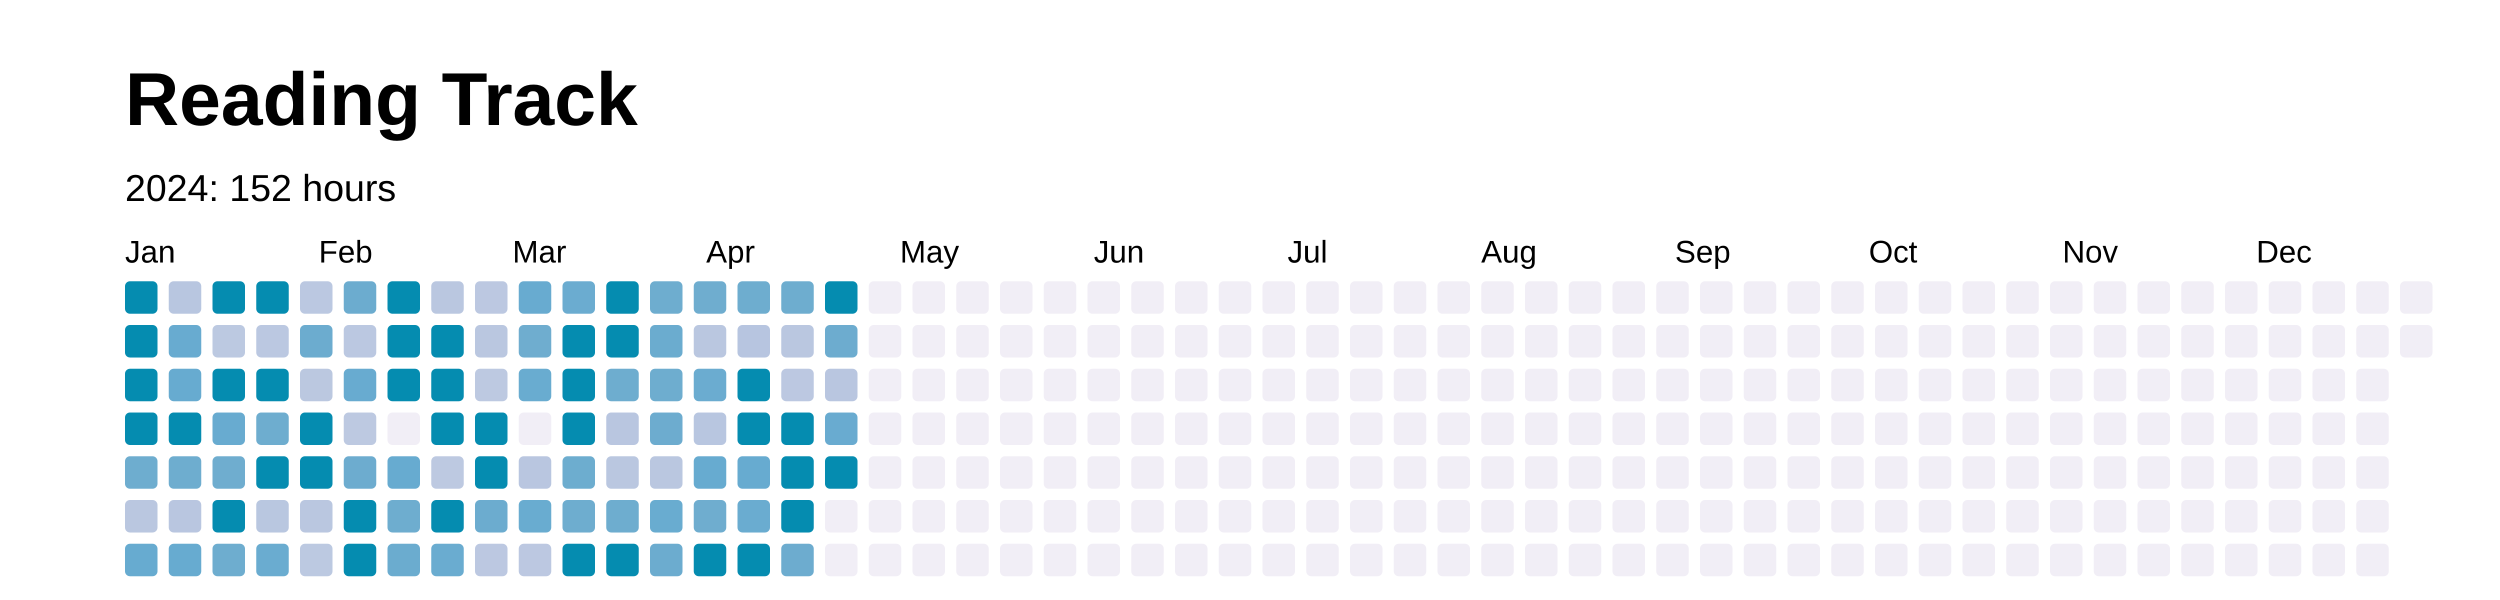
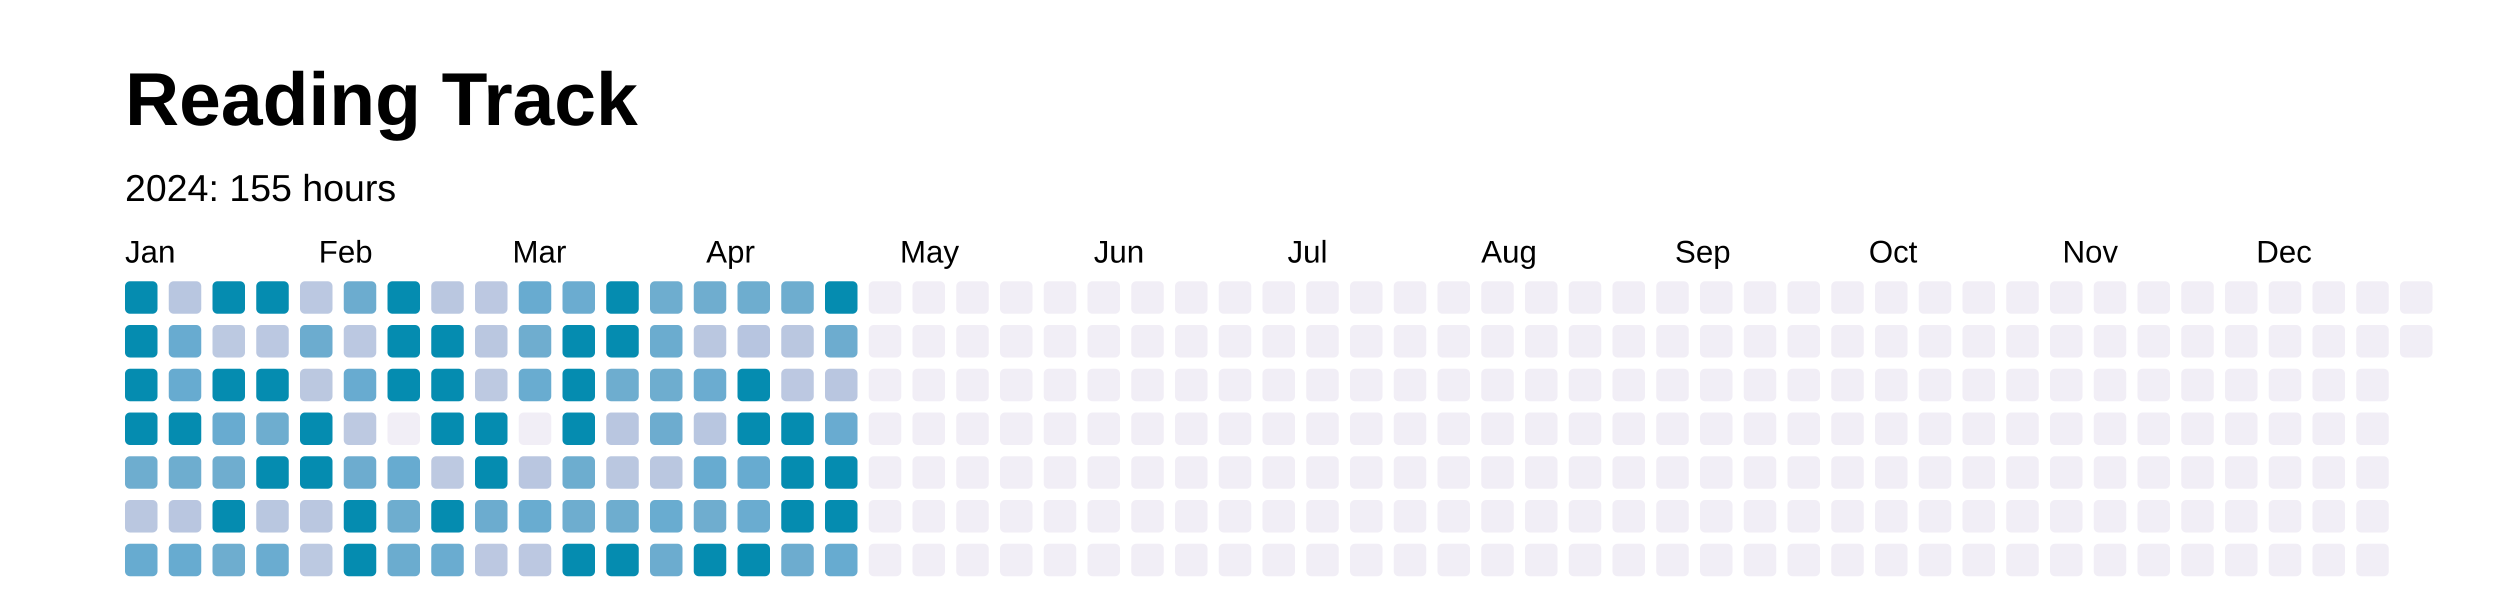
<svg xmlns="http://www.w3.org/2000/svg" baseProfile="full" height="48mm" version="1.1" viewBox="0,0,200,48" width="200mm">
  <defs />
  <rect fill="#FFFFFF" height="48" width="200" x="0" y="0" />
  <text fill="#000000" style="font-size:6px; font-family:Arial; font-weight:bold;" x="10" y="10">Reading Track</text>
-   <text dominant-baseline="hanging" fill="#000000" style="font-size:3.0px; font-family:Arial;" x="10" y="14">2024: 152 hours</text>
+   <text dominant-baseline="hanging" fill="#000000" style="font-size:3.0px; font-family:Arial;" x="10" y="14">2024: 155 hours</text>
  <text fill="#000000" style="font-size:2.5px; font-family:Arial" x="10.0" y="21.0">Jan</text>
  <text fill="#000000" style="font-size:2.5px; font-family:Arial" x="25.5" y="21.0">Feb</text>
  <text fill="#000000" style="font-size:2.5px; font-family:Arial" x="41.0" y="21.0">Mar</text>
  <text fill="#000000" style="font-size:2.5px; font-family:Arial" x="56.5" y="21.0">Apr</text>
  <text fill="#000000" style="font-size:2.5px; font-family:Arial" x="72.0" y="21.0">May</text>
  <text fill="#000000" style="font-size:2.5px; font-family:Arial" x="87.5" y="21.0">Jun</text>
  <text fill="#000000" style="font-size:2.5px; font-family:Arial" x="103.0" y="21.0">Jul</text>
  <text fill="#000000" style="font-size:2.5px; font-family:Arial" x="118.5" y="21.0">Aug</text>
  <text fill="#000000" style="font-size:2.5px; font-family:Arial" x="134.0" y="21.0">Sep</text>
  <text fill="#000000" style="font-size:2.5px; font-family:Arial" x="149.5" y="21.0">Oct</text>
  <text fill="#000000" style="font-size:2.5px; font-family:Arial" x="165.0" y="21.0">Nov</text>
  <text fill="#000000" style="font-size:2.5px; font-family:Arial" x="180.5" y="21.0">Dec</text>
  <rect fill="#058cb0" height="2.6" rx="0.4" ry="0.4" width="2.6" x="10.0" y="22.5" />
  <rect fill="#058cb0" height="2.6" rx="0.4" ry="0.4" width="2.6" x="10.0" y="26.0" />
  <rect fill="#058cb0" height="2.6" rx="0.4" ry="0.4" width="2.6" x="10.0" y="29.5" />
  <rect fill="#058cb0" height="2.6" rx="0.4" ry="0.4" width="2.6" x="10.0" y="33.0" />
  <rect fill="#6eadcf" height="2.6" rx="0.4" ry="0.4" width="2.6" x="10.0" y="36.5" />
  <rect fill="#bac7e0" height="2.6" rx="0.4" ry="0.4" width="2.6" x="10.0" y="40.0" />
  <rect fill="#67abd0" height="2.6" rx="0.4" ry="0.4" width="2.6" x="10.0" y="43.5" />
  <rect fill="#b8c6e0" height="2.6" rx="0.4" ry="0.4" width="2.6" x="13.5" y="22.5" />
  <rect fill="#68abd0" height="2.6" rx="0.4" ry="0.4" width="2.6" x="13.5" y="26.0" />
  <rect fill="#67abd0" height="2.6" rx="0.4" ry="0.4" width="2.6" x="13.5" y="29.5" />
  <rect fill="#058cb0" height="2.6" rx="0.4" ry="0.4" width="2.6" x="13.5" y="33.0" />
  <rect fill="#6eadcf" height="2.6" rx="0.4" ry="0.4" width="2.6" x="13.5" y="36.5" />
  <rect fill="#b9c6e0" height="2.6" rx="0.4" ry="0.4" width="2.6" x="13.5" y="40.0" />
  <rect fill="#67abd0" height="2.6" rx="0.4" ry="0.4" width="2.6" x="13.5" y="43.5" />
  <rect fill="#058cb0" height="2.6" rx="0.4" ry="0.4" width="2.6" x="17.0" y="22.5" />
  <rect fill="#bcc9e1" height="2.6" rx="0.4" ry="0.4" width="2.6" x="17.0" y="26.0" />
  <rect fill="#058cb0" height="2.6" rx="0.4" ry="0.4" width="2.6" x="17.0" y="29.5" />
  <rect fill="#68abd0" height="2.6" rx="0.4" ry="0.4" width="2.6" x="17.0" y="33.0" />
  <rect fill="#6fadcf" height="2.6" rx="0.4" ry="0.4" width="2.6" x="17.0" y="36.5" />
  <rect fill="#058cb0" height="2.6" rx="0.4" ry="0.4" width="2.6" x="17.0" y="40.0" />
  <rect fill="#6eadcf" height="2.6" rx="0.4" ry="0.4" width="2.6" x="17.0" y="43.5" />
  <rect fill="#058cb0" height="2.6" rx="0.4" ry="0.4" width="2.6" x="20.5" y="22.5" />
  <rect fill="#bbc8e1" height="2.6" rx="0.4" ry="0.4" width="2.6" x="20.5" y="26.0" />
  <rect fill="#058cb0" height="2.6" rx="0.4" ry="0.4" width="2.6" x="20.5" y="29.5" />
  <rect fill="#6eadcf" height="2.6" rx="0.4" ry="0.4" width="2.6" x="20.5" y="33.0" />
  <rect fill="#058cb0" height="2.6" rx="0.4" ry="0.4" width="2.6" x="20.5" y="36.5" />
  <rect fill="#b9c7e0" height="2.6" rx="0.4" ry="0.4" width="2.6" x="20.5" y="40.0" />
  <rect fill="#6aacd0" height="2.6" rx="0.4" ry="0.4" width="2.6" x="20.5" y="43.5" />
  <rect fill="#bbc8e1" height="2.6" rx="0.4" ry="0.4" width="2.6" x="24.0" y="22.5" />
  <rect fill="#6caccf" height="2.6" rx="0.4" ry="0.4" width="2.6" x="24.0" y="26.0" />
  <rect fill="#bbc8e0" height="2.6" rx="0.4" ry="0.4" width="2.6" x="24.0" y="29.5" />
  <rect fill="#058cb0" height="2.6" rx="0.4" ry="0.4" width="2.6" x="24.0" y="33.0" />
  <rect fill="#058cb0" height="2.6" rx="0.4" ry="0.4" width="2.6" x="24.0" y="36.5" />
  <rect fill="#bac7e0" height="2.6" rx="0.4" ry="0.4" width="2.6" x="24.0" y="40.0" />
  <rect fill="#bcc9e1" height="2.6" rx="0.4" ry="0.4" width="2.6" x="24.0" y="43.5" />
  <rect fill="#6caccf" height="2.6" rx="0.4" ry="0.4" width="2.6" x="27.5" y="22.5" />
  <rect fill="#bbc8e1" height="2.6" rx="0.4" ry="0.4" width="2.6" x="27.5" y="26.0" />
  <rect fill="#68abd0" height="2.6" rx="0.4" ry="0.4" width="2.6" x="27.5" y="29.5" />
  <rect fill="#bdc9e1" height="2.6" rx="0.4" ry="0.4" width="2.6" x="27.5" y="33.0" />
  <rect fill="#6daccf" height="2.6" rx="0.4" ry="0.4" width="2.6" x="27.5" y="36.5" />
  <rect fill="#058cb0" height="2.6" rx="0.4" ry="0.4" width="2.6" x="27.5" y="40.0" />
  <rect fill="#058cb0" height="2.6" rx="0.4" ry="0.4" width="2.6" x="27.5" y="43.5" />
  <rect fill="#058cb0" height="2.6" rx="0.4" ry="0.4" width="2.6" x="31.0" y="22.5" />
  <rect fill="#058cb0" height="2.6" rx="0.4" ry="0.4" width="2.6" x="31.0" y="26.0" />
  <rect fill="#058cb0" height="2.6" rx="0.4" ry="0.4" width="2.6" x="31.0" y="29.5" />
  <rect fill="#f1eef6" height="2.6" rx="0.4" ry="0.4" width="2.6" x="31.0" y="33.0" />
  <rect fill="#67abd0" height="2.6" rx="0.4" ry="0.4" width="2.6" x="31.0" y="36.5" />
  <rect fill="#6eadcf" height="2.6" rx="0.4" ry="0.4" width="2.6" x="31.0" y="40.0" />
  <rect fill="#6baccf" height="2.6" rx="0.4" ry="0.4" width="2.6" x="31.0" y="43.5" />
  <rect fill="#bac7e0" height="2.6" rx="0.4" ry="0.4" width="2.6" x="34.5" y="22.5" />
  <rect fill="#058cb0" height="2.6" rx="0.4" ry="0.4" width="2.6" x="34.5" y="26.0" />
  <rect fill="#058cb0" height="2.6" rx="0.4" ry="0.4" width="2.6" x="34.5" y="29.5" />
  <rect fill="#058cb0" height="2.6" rx="0.4" ry="0.4" width="2.6" x="34.5" y="33.0" />
  <rect fill="#bdc9e1" height="2.6" rx="0.4" ry="0.4" width="2.6" x="34.5" y="36.5" />
  <rect fill="#058cb0" height="2.6" rx="0.4" ry="0.4" width="2.6" x="34.5" y="40.0" />
  <rect fill="#6aacd0" height="2.6" rx="0.4" ry="0.4" width="2.6" x="34.5" y="43.5" />
  <rect fill="#bcc8e1" height="2.6" rx="0.4" ry="0.4" width="2.6" x="38.0" y="22.5" />
  <rect fill="#bac7e0" height="2.6" rx="0.4" ry="0.4" width="2.6" x="38.0" y="26.0" />
  <rect fill="#bdc9e1" height="2.6" rx="0.4" ry="0.4" width="2.6" x="38.0" y="29.5" />
  <rect fill="#058cb0" height="2.6" rx="0.4" ry="0.4" width="2.6" x="38.0" y="33.0" />
  <rect fill="#058cb0" height="2.6" rx="0.4" ry="0.4" width="2.6" x="38.0" y="36.5" />
  <rect fill="#6caccf" height="2.6" rx="0.4" ry="0.4" width="2.6" x="38.0" y="40.0" />
  <rect fill="#bcc8e1" height="2.6" rx="0.4" ry="0.4" width="2.6" x="38.0" y="43.5" />
  <rect fill="#68abd0" height="2.6" rx="0.4" ry="0.4" width="2.6" x="41.5" y="22.5" />
  <rect fill="#6fadcf" height="2.6" rx="0.4" ry="0.4" width="2.6" x="41.5" y="26.0" />
  <rect fill="#69acd0" height="2.6" rx="0.4" ry="0.4" width="2.6" x="41.5" y="29.5" />
  <rect fill="#f1eef6" height="2.6" rx="0.4" ry="0.4" width="2.6" x="41.5" y="33.0" />
  <rect fill="#b9c6e0" height="2.6" rx="0.4" ry="0.4" width="2.6" x="41.5" y="36.5" />
  <rect fill="#69acd0" height="2.6" rx="0.4" ry="0.4" width="2.6" x="41.5" y="40.0" />
  <rect fill="#bcc8e1" height="2.6" rx="0.4" ry="0.4" width="2.6" x="41.5" y="43.5" />
  <rect fill="#6bacd0" height="2.6" rx="0.4" ry="0.4" width="2.6" x="45.0" y="22.5" />
  <rect fill="#058cb0" height="2.6" rx="0.4" ry="0.4" width="2.6" x="45.0" y="26.0" />
  <rect fill="#058cb0" height="2.6" rx="0.4" ry="0.4" width="2.6" x="45.0" y="29.5" />
  <rect fill="#058cb0" height="2.6" rx="0.4" ry="0.4" width="2.6" x="45.0" y="33.0" />
  <rect fill="#6dadcf" height="2.6" rx="0.4" ry="0.4" width="2.6" x="45.0" y="36.5" />
  <rect fill="#6eadcf" height="2.6" rx="0.4" ry="0.4" width="2.6" x="45.0" y="40.0" />
  <rect fill="#058cb0" height="2.6" rx="0.4" ry="0.4" width="2.6" x="45.0" y="43.5" />
  <rect fill="#058cb0" height="2.6" rx="0.4" ry="0.4" width="2.6" x="48.5" y="22.5" />
  <rect fill="#058cb0" height="2.6" rx="0.4" ry="0.4" width="2.6" x="48.5" y="26.0" />
  <rect fill="#6eadcf" height="2.6" rx="0.4" ry="0.4" width="2.6" x="48.5" y="29.5" />
  <rect fill="#b9c6e0" height="2.6" rx="0.4" ry="0.4" width="2.6" x="48.5" y="33.0" />
  <rect fill="#bac7e0" height="2.6" rx="0.4" ry="0.4" width="2.6" x="48.5" y="36.5" />
  <rect fill="#6eadcf" height="2.6" rx="0.4" ry="0.4" width="2.6" x="48.5" y="40.0" />
  <rect fill="#058cb0" height="2.6" rx="0.4" ry="0.4" width="2.6" x="48.5" y="43.5" />
  <rect fill="#6eadcf" height="2.6" rx="0.4" ry="0.4" width="2.6" x="52.0" y="22.5" />
  <rect fill="#6baccf" height="2.6" rx="0.4" ry="0.4" width="2.6" x="52.0" y="26.0" />
  <rect fill="#6eadcf" height="2.6" rx="0.4" ry="0.4" width="2.6" x="52.0" y="29.5" />
  <rect fill="#6daccf" height="2.6" rx="0.4" ry="0.4" width="2.6" x="52.0" y="33.0" />
  <rect fill="#bac7e0" height="2.6" rx="0.4" ry="0.4" width="2.6" x="52.0" y="36.5" />
  <rect fill="#69acd0" height="2.6" rx="0.4" ry="0.4" width="2.6" x="52.0" y="40.0" />
  <rect fill="#6caccf" height="2.6" rx="0.4" ry="0.4" width="2.6" x="52.0" y="43.5" />
  <rect fill="#6fadcf" height="2.6" rx="0.4" ry="0.4" width="2.6" x="55.5" y="22.5" />
  <rect fill="#bac7e0" height="2.6" rx="0.4" ry="0.4" width="2.6" x="55.5" y="26.0" />
  <rect fill="#6bacd0" height="2.6" rx="0.4" ry="0.4" width="2.6" x="55.5" y="29.5" />
  <rect fill="#b8c6e0" height="2.6" rx="0.4" ry="0.4" width="2.6" x="55.5" y="33.0" />
  <rect fill="#67abd0" height="2.6" rx="0.4" ry="0.4" width="2.6" x="55.5" y="36.5" />
  <rect fill="#6fadcf" height="2.6" rx="0.4" ry="0.4" width="2.6" x="55.5" y="40.0" />
  <rect fill="#058cb0" height="2.6" rx="0.4" ry="0.4" width="2.6" x="55.5" y="43.5" />
  <rect fill="#6eadcf" height="2.6" rx="0.4" ry="0.4" width="2.6" x="59.0" y="22.5" />
  <rect fill="#b7c5e0" height="2.6" rx="0.4" ry="0.4" width="2.6" x="59.0" y="26.0" />
  <rect fill="#058cb0" height="2.6" rx="0.4" ry="0.4" width="2.6" x="59.0" y="29.5" />
  <rect fill="#058cb0" height="2.6" rx="0.4" ry="0.4" width="2.6" x="59.0" y="33.0" />
  <rect fill="#67abd0" height="2.6" rx="0.4" ry="0.4" width="2.6" x="59.0" y="36.5" />
  <rect fill="#6aacd0" height="2.6" rx="0.4" ry="0.4" width="2.6" x="59.0" y="40.0" />
  <rect fill="#058cb0" height="2.6" rx="0.4" ry="0.4" width="2.6" x="59.0" y="43.5" />
  <rect fill="#6eadcf" height="2.6" rx="0.4" ry="0.4" width="2.6" x="62.5" y="22.5" />
  <rect fill="#bac7e0" height="2.6" rx="0.4" ry="0.4" width="2.6" x="62.5" y="26.0" />
  <rect fill="#bcc8e1" height="2.6" rx="0.4" ry="0.4" width="2.6" x="62.5" y="29.5" />
  <rect fill="#058cb0" height="2.6" rx="0.4" ry="0.4" width="2.6" x="62.5" y="33.0" />
  <rect fill="#058cb0" height="2.6" rx="0.4" ry="0.4" width="2.6" x="62.5" y="36.5" />
  <rect fill="#058cb0" height="2.6" rx="0.4" ry="0.4" width="2.6" x="62.5" y="40.0" />
  <rect fill="#6daccf" height="2.6" rx="0.4" ry="0.4" width="2.6" x="62.5" y="43.5" />
  <rect fill="#058cb0" height="2.6" rx="0.4" ry="0.4" width="2.6" x="66.0" y="22.5" />
  <rect fill="#6daccf" height="2.6" rx="0.4" ry="0.4" width="2.6" x="66.0" y="26.0" />
  <rect fill="#b9c6e0" height="2.6" rx="0.4" ry="0.4" width="2.6" x="66.0" y="29.5" />
  <rect fill="#69abd0" height="2.6" rx="0.4" ry="0.4" width="2.6" x="66.0" y="33.0" />
  <rect fill="#058cb0" height="2.6" rx="0.4" ry="0.4" width="2.6" x="66.0" y="36.5" />
-   <rect fill="#f1eef6" height="2.6" rx="0.4" ry="0.4" width="2.6" x="66.0" y="40.0" />
-   <rect fill="#f1eef6" height="2.6" rx="0.4" ry="0.4" width="2.6" x="66.0" y="43.5" />
+   <rect fill="#058cb0" height="2.6" rx="0.4" ry="0.4" width="2.6" x="66.0" y="40.0" />
+   <rect fill="#67abd0" height="2.6" rx="0.4" ry="0.4" width="2.6" x="66.0" y="43.5" />
  <rect fill="#f1eef6" height="2.6" rx="0.4" ry="0.4" width="2.6" x="69.5" y="22.5" />
  <rect fill="#f1eef6" height="2.6" rx="0.4" ry="0.4" width="2.6" x="69.5" y="26.0" />
  <rect fill="#f1eef6" height="2.6" rx="0.4" ry="0.4" width="2.6" x="69.5" y="29.5" />
  <rect fill="#f1eef6" height="2.6" rx="0.4" ry="0.4" width="2.6" x="69.5" y="33.0" />
  <rect fill="#f1eef6" height="2.6" rx="0.4" ry="0.4" width="2.6" x="69.5" y="36.5" />
  <rect fill="#f1eef6" height="2.6" rx="0.4" ry="0.4" width="2.6" x="69.5" y="40.0" />
  <rect fill="#f1eef6" height="2.6" rx="0.4" ry="0.4" width="2.6" x="69.5" y="43.5" />
  <rect fill="#f1eef6" height="2.6" rx="0.4" ry="0.4" width="2.6" x="73.0" y="22.5" />
  <rect fill="#f1eef6" height="2.6" rx="0.4" ry="0.4" width="2.6" x="73.0" y="26.0" />
  <rect fill="#f1eef6" height="2.6" rx="0.4" ry="0.4" width="2.6" x="73.0" y="29.5" />
  <rect fill="#f1eef6" height="2.6" rx="0.4" ry="0.4" width="2.6" x="73.0" y="33.0" />
  <rect fill="#f1eef6" height="2.6" rx="0.4" ry="0.4" width="2.6" x="73.0" y="36.5" />
  <rect fill="#f1eef6" height="2.6" rx="0.4" ry="0.4" width="2.6" x="73.0" y="40.0" />
  <rect fill="#f1eef6" height="2.6" rx="0.4" ry="0.4" width="2.6" x="73.0" y="43.5" />
  <rect fill="#f1eef6" height="2.6" rx="0.4" ry="0.4" width="2.6" x="76.5" y="22.5" />
  <rect fill="#f1eef6" height="2.6" rx="0.4" ry="0.4" width="2.6" x="76.5" y="26.0" />
  <rect fill="#f1eef6" height="2.6" rx="0.4" ry="0.4" width="2.6" x="76.5" y="29.5" />
  <rect fill="#f1eef6" height="2.6" rx="0.4" ry="0.4" width="2.6" x="76.5" y="33.0" />
  <rect fill="#f1eef6" height="2.6" rx="0.4" ry="0.4" width="2.6" x="76.5" y="36.5" />
  <rect fill="#f1eef6" height="2.6" rx="0.4" ry="0.4" width="2.6" x="76.5" y="40.0" />
  <rect fill="#f1eef6" height="2.6" rx="0.4" ry="0.4" width="2.6" x="76.5" y="43.5" />
  <rect fill="#f1eef6" height="2.6" rx="0.4" ry="0.4" width="2.6" x="80.0" y="22.5" />
  <rect fill="#f1eef6" height="2.6" rx="0.4" ry="0.4" width="2.6" x="80.0" y="26.0" />
  <rect fill="#f1eef6" height="2.6" rx="0.4" ry="0.4" width="2.6" x="80.0" y="29.5" />
  <rect fill="#f1eef6" height="2.6" rx="0.4" ry="0.4" width="2.6" x="80.0" y="33.0" />
  <rect fill="#f1eef6" height="2.6" rx="0.4" ry="0.4" width="2.6" x="80.0" y="36.5" />
  <rect fill="#f1eef6" height="2.6" rx="0.4" ry="0.4" width="2.6" x="80.0" y="40.0" />
  <rect fill="#f1eef6" height="2.6" rx="0.4" ry="0.4" width="2.6" x="80.0" y="43.5" />
  <rect fill="#f1eef6" height="2.6" rx="0.4" ry="0.4" width="2.6" x="83.5" y="22.5" />
  <rect fill="#f1eef6" height="2.6" rx="0.4" ry="0.4" width="2.6" x="83.5" y="26.0" />
  <rect fill="#f1eef6" height="2.6" rx="0.4" ry="0.4" width="2.6" x="83.5" y="29.5" />
  <rect fill="#f1eef6" height="2.6" rx="0.4" ry="0.4" width="2.6" x="83.5" y="33.0" />
  <rect fill="#f1eef6" height="2.6" rx="0.4" ry="0.4" width="2.6" x="83.5" y="36.5" />
  <rect fill="#f1eef6" height="2.6" rx="0.4" ry="0.4" width="2.6" x="83.5" y="40.0" />
  <rect fill="#f1eef6" height="2.6" rx="0.4" ry="0.4" width="2.6" x="83.5" y="43.5" />
  <rect fill="#f1eef6" height="2.6" rx="0.4" ry="0.4" width="2.6" x="87.0" y="22.5" />
  <rect fill="#f1eef6" height="2.6" rx="0.4" ry="0.4" width="2.6" x="87.0" y="26.0" />
  <rect fill="#f1eef6" height="2.6" rx="0.4" ry="0.4" width="2.6" x="87.0" y="29.5" />
  <rect fill="#f1eef6" height="2.6" rx="0.4" ry="0.4" width="2.6" x="87.0" y="33.0" />
  <rect fill="#f1eef6" height="2.6" rx="0.4" ry="0.4" width="2.6" x="87.0" y="36.5" />
  <rect fill="#f1eef6" height="2.6" rx="0.4" ry="0.4" width="2.6" x="87.0" y="40.0" />
  <rect fill="#f1eef6" height="2.6" rx="0.4" ry="0.4" width="2.6" x="87.0" y="43.5" />
  <rect fill="#f1eef6" height="2.6" rx="0.4" ry="0.4" width="2.6" x="90.5" y="22.5" />
  <rect fill="#f1eef6" height="2.6" rx="0.4" ry="0.4" width="2.6" x="90.5" y="26.0" />
  <rect fill="#f1eef6" height="2.6" rx="0.4" ry="0.4" width="2.6" x="90.5" y="29.5" />
  <rect fill="#f1eef6" height="2.6" rx="0.4" ry="0.4" width="2.6" x="90.5" y="33.0" />
  <rect fill="#f1eef6" height="2.6" rx="0.4" ry="0.4" width="2.6" x="90.5" y="36.5" />
  <rect fill="#f1eef6" height="2.6" rx="0.4" ry="0.4" width="2.6" x="90.5" y="40.0" />
  <rect fill="#f1eef6" height="2.6" rx="0.4" ry="0.4" width="2.6" x="90.5" y="43.5" />
  <rect fill="#f1eef6" height="2.6" rx="0.4" ry="0.4" width="2.6" x="94.0" y="22.5" />
  <rect fill="#f1eef6" height="2.6" rx="0.4" ry="0.4" width="2.6" x="94.0" y="26.0" />
  <rect fill="#f1eef6" height="2.6" rx="0.4" ry="0.4" width="2.6" x="94.0" y="29.5" />
  <rect fill="#f1eef6" height="2.6" rx="0.4" ry="0.4" width="2.6" x="94.0" y="33.0" />
  <rect fill="#f1eef6" height="2.6" rx="0.4" ry="0.4" width="2.6" x="94.0" y="36.5" />
  <rect fill="#f1eef6" height="2.6" rx="0.4" ry="0.4" width="2.6" x="94.0" y="40.0" />
  <rect fill="#f1eef6" height="2.6" rx="0.4" ry="0.4" width="2.6" x="94.0" y="43.5" />
  <rect fill="#f1eef6" height="2.6" rx="0.4" ry="0.4" width="2.6" x="97.5" y="22.5" />
  <rect fill="#f1eef6" height="2.6" rx="0.4" ry="0.4" width="2.6" x="97.5" y="26.0" />
  <rect fill="#f1eef6" height="2.6" rx="0.4" ry="0.4" width="2.6" x="97.5" y="29.5" />
  <rect fill="#f1eef6" height="2.6" rx="0.4" ry="0.4" width="2.6" x="97.5" y="33.0" />
  <rect fill="#f1eef6" height="2.6" rx="0.4" ry="0.4" width="2.6" x="97.5" y="36.5" />
  <rect fill="#f1eef6" height="2.6" rx="0.4" ry="0.4" width="2.6" x="97.5" y="40.0" />
  <rect fill="#f1eef6" height="2.6" rx="0.4" ry="0.4" width="2.6" x="97.5" y="43.5" />
  <rect fill="#f1eef6" height="2.6" rx="0.4" ry="0.4" width="2.6" x="101.0" y="22.5" />
  <rect fill="#f1eef6" height="2.6" rx="0.4" ry="0.4" width="2.6" x="101.0" y="26.0" />
  <rect fill="#f1eef6" height="2.6" rx="0.4" ry="0.4" width="2.6" x="101.0" y="29.5" />
  <rect fill="#f1eef6" height="2.6" rx="0.4" ry="0.4" width="2.6" x="101.0" y="33.0" />
  <rect fill="#f1eef6" height="2.6" rx="0.4" ry="0.4" width="2.6" x="101.0" y="36.5" />
  <rect fill="#f1eef6" height="2.6" rx="0.4" ry="0.4" width="2.6" x="101.0" y="40.0" />
  <rect fill="#f1eef6" height="2.6" rx="0.4" ry="0.4" width="2.6" x="101.0" y="43.5" />
  <rect fill="#f1eef6" height="2.6" rx="0.4" ry="0.4" width="2.6" x="104.5" y="22.5" />
  <rect fill="#f1eef6" height="2.6" rx="0.4" ry="0.4" width="2.6" x="104.5" y="26.0" />
  <rect fill="#f1eef6" height="2.6" rx="0.4" ry="0.4" width="2.6" x="104.5" y="29.5" />
  <rect fill="#f1eef6" height="2.6" rx="0.4" ry="0.4" width="2.6" x="104.5" y="33.0" />
  <rect fill="#f1eef6" height="2.6" rx="0.4" ry="0.4" width="2.6" x="104.5" y="36.5" />
  <rect fill="#f1eef6" height="2.6" rx="0.4" ry="0.4" width="2.6" x="104.5" y="40.0" />
  <rect fill="#f1eef6" height="2.6" rx="0.4" ry="0.4" width="2.6" x="104.5" y="43.5" />
  <rect fill="#f1eef6" height="2.6" rx="0.4" ry="0.4" width="2.6" x="108.0" y="22.5" />
  <rect fill="#f1eef6" height="2.6" rx="0.4" ry="0.4" width="2.6" x="108.0" y="26.0" />
  <rect fill="#f1eef6" height="2.6" rx="0.4" ry="0.4" width="2.6" x="108.0" y="29.5" />
  <rect fill="#f1eef6" height="2.6" rx="0.4" ry="0.4" width="2.6" x="108.0" y="33.0" />
  <rect fill="#f1eef6" height="2.6" rx="0.4" ry="0.4" width="2.6" x="108.0" y="36.5" />
  <rect fill="#f1eef6" height="2.6" rx="0.4" ry="0.4" width="2.6" x="108.0" y="40.0" />
  <rect fill="#f1eef6" height="2.6" rx="0.4" ry="0.4" width="2.6" x="108.0" y="43.5" />
  <rect fill="#f1eef6" height="2.6" rx="0.4" ry="0.4" width="2.6" x="111.5" y="22.5" />
  <rect fill="#f1eef6" height="2.6" rx="0.4" ry="0.4" width="2.6" x="111.5" y="26.0" />
  <rect fill="#f1eef6" height="2.6" rx="0.4" ry="0.4" width="2.6" x="111.5" y="29.5" />
  <rect fill="#f1eef6" height="2.6" rx="0.4" ry="0.4" width="2.6" x="111.5" y="33.0" />
  <rect fill="#f1eef6" height="2.6" rx="0.4" ry="0.4" width="2.6" x="111.5" y="36.5" />
  <rect fill="#f1eef6" height="2.6" rx="0.4" ry="0.4" width="2.6" x="111.5" y="40.0" />
  <rect fill="#f1eef6" height="2.6" rx="0.4" ry="0.4" width="2.6" x="111.5" y="43.5" />
  <rect fill="#f1eef6" height="2.6" rx="0.4" ry="0.4" width="2.6" x="115.0" y="22.5" />
  <rect fill="#f1eef6" height="2.6" rx="0.4" ry="0.4" width="2.6" x="115.0" y="26.0" />
  <rect fill="#f1eef6" height="2.6" rx="0.4" ry="0.4" width="2.6" x="115.0" y="29.5" />
  <rect fill="#f1eef6" height="2.6" rx="0.4" ry="0.4" width="2.6" x="115.0" y="33.0" />
  <rect fill="#f1eef6" height="2.6" rx="0.4" ry="0.4" width="2.6" x="115.0" y="36.5" />
  <rect fill="#f1eef6" height="2.6" rx="0.4" ry="0.4" width="2.6" x="115.0" y="40.0" />
  <rect fill="#f1eef6" height="2.6" rx="0.4" ry="0.4" width="2.6" x="115.0" y="43.5" />
  <rect fill="#f1eef6" height="2.6" rx="0.4" ry="0.4" width="2.6" x="118.5" y="22.5" />
  <rect fill="#f1eef6" height="2.6" rx="0.4" ry="0.4" width="2.6" x="118.5" y="26.0" />
  <rect fill="#f1eef6" height="2.6" rx="0.4" ry="0.4" width="2.6" x="118.5" y="29.5" />
  <rect fill="#f1eef6" height="2.6" rx="0.4" ry="0.4" width="2.6" x="118.5" y="33.0" />
  <rect fill="#f1eef6" height="2.6" rx="0.4" ry="0.4" width="2.6" x="118.5" y="36.5" />
  <rect fill="#f1eef6" height="2.6" rx="0.4" ry="0.4" width="2.6" x="118.5" y="40.0" />
  <rect fill="#f1eef6" height="2.6" rx="0.4" ry="0.4" width="2.6" x="118.5" y="43.5" />
  <rect fill="#f1eef6" height="2.6" rx="0.4" ry="0.4" width="2.6" x="122.0" y="22.5" />
  <rect fill="#f1eef6" height="2.6" rx="0.4" ry="0.4" width="2.6" x="122.0" y="26.0" />
  <rect fill="#f1eef6" height="2.6" rx="0.4" ry="0.4" width="2.6" x="122.0" y="29.5" />
  <rect fill="#f1eef6" height="2.6" rx="0.4" ry="0.4" width="2.6" x="122.0" y="33.0" />
  <rect fill="#f1eef6" height="2.6" rx="0.4" ry="0.4" width="2.6" x="122.0" y="36.5" />
  <rect fill="#f1eef6" height="2.6" rx="0.4" ry="0.4" width="2.6" x="122.0" y="40.0" />
  <rect fill="#f1eef6" height="2.6" rx="0.4" ry="0.4" width="2.6" x="122.0" y="43.5" />
  <rect fill="#f1eef6" height="2.6" rx="0.4" ry="0.4" width="2.6" x="125.5" y="22.5" />
  <rect fill="#f1eef6" height="2.6" rx="0.4" ry="0.4" width="2.6" x="125.5" y="26.0" />
  <rect fill="#f1eef6" height="2.6" rx="0.4" ry="0.4" width="2.6" x="125.5" y="29.5" />
  <rect fill="#f1eef6" height="2.6" rx="0.4" ry="0.4" width="2.6" x="125.5" y="33.0" />
  <rect fill="#f1eef6" height="2.6" rx="0.4" ry="0.4" width="2.6" x="125.5" y="36.5" />
  <rect fill="#f1eef6" height="2.6" rx="0.4" ry="0.4" width="2.6" x="125.5" y="40.0" />
  <rect fill="#f1eef6" height="2.6" rx="0.4" ry="0.4" width="2.6" x="125.5" y="43.5" />
  <rect fill="#f1eef6" height="2.6" rx="0.4" ry="0.4" width="2.6" x="129.0" y="22.5" />
  <rect fill="#f1eef6" height="2.6" rx="0.4" ry="0.4" width="2.6" x="129.0" y="26.0" />
  <rect fill="#f1eef6" height="2.6" rx="0.4" ry="0.4" width="2.6" x="129.0" y="29.5" />
  <rect fill="#f1eef6" height="2.6" rx="0.4" ry="0.4" width="2.6" x="129.0" y="33.0" />
  <rect fill="#f1eef6" height="2.6" rx="0.4" ry="0.4" width="2.6" x="129.0" y="36.5" />
  <rect fill="#f1eef6" height="2.6" rx="0.4" ry="0.4" width="2.6" x="129.0" y="40.0" />
  <rect fill="#f1eef6" height="2.6" rx="0.4" ry="0.4" width="2.6" x="129.0" y="43.5" />
  <rect fill="#f1eef6" height="2.6" rx="0.4" ry="0.4" width="2.6" x="132.5" y="22.5" />
  <rect fill="#f1eef6" height="2.6" rx="0.4" ry="0.4" width="2.6" x="132.5" y="26.0" />
  <rect fill="#f1eef6" height="2.6" rx="0.4" ry="0.4" width="2.6" x="132.5" y="29.5" />
  <rect fill="#f1eef6" height="2.6" rx="0.4" ry="0.4" width="2.6" x="132.5" y="33.0" />
  <rect fill="#f1eef6" height="2.6" rx="0.4" ry="0.4" width="2.6" x="132.5" y="36.5" />
  <rect fill="#f1eef6" height="2.6" rx="0.4" ry="0.4" width="2.6" x="132.5" y="40.0" />
  <rect fill="#f1eef6" height="2.6" rx="0.4" ry="0.4" width="2.6" x="132.5" y="43.5" />
  <rect fill="#f1eef6" height="2.6" rx="0.4" ry="0.4" width="2.6" x="136.0" y="22.5" />
  <rect fill="#f1eef6" height="2.6" rx="0.4" ry="0.4" width="2.6" x="136.0" y="26.0" />
  <rect fill="#f1eef6" height="2.6" rx="0.4" ry="0.4" width="2.6" x="136.0" y="29.5" />
  <rect fill="#f1eef6" height="2.6" rx="0.4" ry="0.4" width="2.6" x="136.0" y="33.0" />
  <rect fill="#f1eef6" height="2.6" rx="0.4" ry="0.4" width="2.6" x="136.0" y="36.5" />
  <rect fill="#f1eef6" height="2.6" rx="0.4" ry="0.4" width="2.6" x="136.0" y="40.0" />
  <rect fill="#f1eef6" height="2.6" rx="0.4" ry="0.4" width="2.6" x="136.0" y="43.5" />
  <rect fill="#f1eef6" height="2.6" rx="0.4" ry="0.4" width="2.6" x="139.5" y="22.5" />
  <rect fill="#f1eef6" height="2.6" rx="0.4" ry="0.4" width="2.6" x="139.5" y="26.0" />
  <rect fill="#f1eef6" height="2.6" rx="0.4" ry="0.4" width="2.6" x="139.5" y="29.5" />
  <rect fill="#f1eef6" height="2.6" rx="0.4" ry="0.4" width="2.6" x="139.5" y="33.0" />
  <rect fill="#f1eef6" height="2.6" rx="0.4" ry="0.4" width="2.6" x="139.5" y="36.5" />
  <rect fill="#f1eef6" height="2.6" rx="0.4" ry="0.4" width="2.6" x="139.5" y="40.0" />
  <rect fill="#f1eef6" height="2.6" rx="0.4" ry="0.4" width="2.6" x="139.5" y="43.5" />
  <rect fill="#f1eef6" height="2.6" rx="0.4" ry="0.4" width="2.6" x="143.0" y="22.5" />
  <rect fill="#f1eef6" height="2.6" rx="0.4" ry="0.4" width="2.6" x="143.0" y="26.0" />
  <rect fill="#f1eef6" height="2.6" rx="0.4" ry="0.4" width="2.6" x="143.0" y="29.5" />
  <rect fill="#f1eef6" height="2.6" rx="0.4" ry="0.4" width="2.6" x="143.0" y="33.0" />
  <rect fill="#f1eef6" height="2.6" rx="0.4" ry="0.4" width="2.6" x="143.0" y="36.5" />
  <rect fill="#f1eef6" height="2.6" rx="0.4" ry="0.4" width="2.6" x="143.0" y="40.0" />
  <rect fill="#f1eef6" height="2.6" rx="0.4" ry="0.4" width="2.6" x="143.0" y="43.5" />
  <rect fill="#f1eef6" height="2.6" rx="0.4" ry="0.4" width="2.6" x="146.5" y="22.5" />
  <rect fill="#f1eef6" height="2.6" rx="0.4" ry="0.4" width="2.6" x="146.5" y="26.0" />
  <rect fill="#f1eef6" height="2.6" rx="0.4" ry="0.4" width="2.6" x="146.5" y="29.5" />
  <rect fill="#f1eef6" height="2.6" rx="0.4" ry="0.4" width="2.6" x="146.5" y="33.0" />
  <rect fill="#f1eef6" height="2.6" rx="0.4" ry="0.4" width="2.6" x="146.5" y="36.5" />
  <rect fill="#f1eef6" height="2.6" rx="0.4" ry="0.4" width="2.6" x="146.5" y="40.0" />
  <rect fill="#f1eef6" height="2.6" rx="0.4" ry="0.4" width="2.6" x="146.5" y="43.5" />
  <rect fill="#f1eef6" height="2.6" rx="0.4" ry="0.4" width="2.6" x="150.0" y="22.5" />
  <rect fill="#f1eef6" height="2.6" rx="0.4" ry="0.4" width="2.6" x="150.0" y="26.0" />
  <rect fill="#f1eef6" height="2.6" rx="0.4" ry="0.4" width="2.6" x="150.0" y="29.5" />
  <rect fill="#f1eef6" height="2.6" rx="0.4" ry="0.4" width="2.6" x="150.0" y="33.0" />
  <rect fill="#f1eef6" height="2.6" rx="0.4" ry="0.4" width="2.6" x="150.0" y="36.5" />
  <rect fill="#f1eef6" height="2.6" rx="0.4" ry="0.4" width="2.6" x="150.0" y="40.0" />
  <rect fill="#f1eef6" height="2.6" rx="0.4" ry="0.4" width="2.6" x="150.0" y="43.5" />
  <rect fill="#f1eef6" height="2.6" rx="0.4" ry="0.4" width="2.6" x="153.5" y="22.5" />
  <rect fill="#f1eef6" height="2.6" rx="0.4" ry="0.4" width="2.6" x="153.5" y="26.0" />
  <rect fill="#f1eef6" height="2.6" rx="0.4" ry="0.4" width="2.6" x="153.5" y="29.5" />
  <rect fill="#f1eef6" height="2.6" rx="0.4" ry="0.4" width="2.6" x="153.5" y="33.0" />
  <rect fill="#f1eef6" height="2.6" rx="0.4" ry="0.4" width="2.6" x="153.5" y="36.5" />
  <rect fill="#f1eef6" height="2.6" rx="0.4" ry="0.4" width="2.6" x="153.5" y="40.0" />
  <rect fill="#f1eef6" height="2.6" rx="0.4" ry="0.4" width="2.6" x="153.5" y="43.5" />
  <rect fill="#f1eef6" height="2.6" rx="0.4" ry="0.4" width="2.6" x="157.0" y="22.5" />
  <rect fill="#f1eef6" height="2.6" rx="0.4" ry="0.4" width="2.6" x="157.0" y="26.0" />
  <rect fill="#f1eef6" height="2.6" rx="0.4" ry="0.4" width="2.6" x="157.0" y="29.5" />
  <rect fill="#f1eef6" height="2.6" rx="0.4" ry="0.4" width="2.6" x="157.0" y="33.0" />
  <rect fill="#f1eef6" height="2.6" rx="0.4" ry="0.4" width="2.6" x="157.0" y="36.5" />
  <rect fill="#f1eef6" height="2.6" rx="0.4" ry="0.4" width="2.6" x="157.0" y="40.0" />
  <rect fill="#f1eef6" height="2.6" rx="0.4" ry="0.4" width="2.6" x="157.0" y="43.5" />
  <rect fill="#f1eef6" height="2.6" rx="0.4" ry="0.4" width="2.6" x="160.5" y="22.5" />
  <rect fill="#f1eef6" height="2.6" rx="0.4" ry="0.4" width="2.6" x="160.5" y="26.0" />
  <rect fill="#f1eef6" height="2.6" rx="0.4" ry="0.4" width="2.6" x="160.5" y="29.5" />
  <rect fill="#f1eef6" height="2.6" rx="0.4" ry="0.4" width="2.6" x="160.5" y="33.0" />
  <rect fill="#f1eef6" height="2.6" rx="0.4" ry="0.4" width="2.6" x="160.5" y="36.5" />
  <rect fill="#f1eef6" height="2.6" rx="0.4" ry="0.4" width="2.6" x="160.5" y="40.0" />
  <rect fill="#f1eef6" height="2.6" rx="0.4" ry="0.4" width="2.6" x="160.5" y="43.5" />
  <rect fill="#f1eef6" height="2.6" rx="0.4" ry="0.4" width="2.6" x="164.0" y="22.5" />
  <rect fill="#f1eef6" height="2.6" rx="0.4" ry="0.4" width="2.6" x="164.0" y="26.0" />
  <rect fill="#f1eef6" height="2.6" rx="0.4" ry="0.4" width="2.6" x="164.0" y="29.5" />
  <rect fill="#f1eef6" height="2.6" rx="0.4" ry="0.4" width="2.6" x="164.0" y="33.0" />
  <rect fill="#f1eef6" height="2.6" rx="0.4" ry="0.4" width="2.6" x="164.0" y="36.5" />
  <rect fill="#f1eef6" height="2.6" rx="0.4" ry="0.4" width="2.6" x="164.0" y="40.0" />
  <rect fill="#f1eef6" height="2.6" rx="0.4" ry="0.4" width="2.6" x="164.0" y="43.5" />
  <rect fill="#f1eef6" height="2.6" rx="0.4" ry="0.4" width="2.6" x="167.5" y="22.5" />
  <rect fill="#f1eef6" height="2.6" rx="0.4" ry="0.4" width="2.6" x="167.5" y="26.0" />
  <rect fill="#f1eef6" height="2.6" rx="0.4" ry="0.4" width="2.6" x="167.5" y="29.5" />
  <rect fill="#f1eef6" height="2.6" rx="0.4" ry="0.4" width="2.6" x="167.5" y="33.0" />
  <rect fill="#f1eef6" height="2.6" rx="0.4" ry="0.4" width="2.6" x="167.5" y="36.5" />
  <rect fill="#f1eef6" height="2.6" rx="0.4" ry="0.4" width="2.6" x="167.5" y="40.0" />
  <rect fill="#f1eef6" height="2.6" rx="0.4" ry="0.4" width="2.6" x="167.5" y="43.5" />
  <rect fill="#f1eef6" height="2.6" rx="0.4" ry="0.4" width="2.6" x="171.0" y="22.5" />
  <rect fill="#f1eef6" height="2.6" rx="0.4" ry="0.4" width="2.6" x="171.0" y="26.0" />
  <rect fill="#f1eef6" height="2.6" rx="0.4" ry="0.4" width="2.6" x="171.0" y="29.5" />
  <rect fill="#f1eef6" height="2.6" rx="0.4" ry="0.4" width="2.6" x="171.0" y="33.0" />
  <rect fill="#f1eef6" height="2.6" rx="0.4" ry="0.4" width="2.6" x="171.0" y="36.5" />
  <rect fill="#f1eef6" height="2.6" rx="0.4" ry="0.4" width="2.6" x="171.0" y="40.0" />
  <rect fill="#f1eef6" height="2.6" rx="0.4" ry="0.4" width="2.6" x="171.0" y="43.5" />
  <rect fill="#f1eef6" height="2.6" rx="0.4" ry="0.4" width="2.6" x="174.5" y="22.5" />
  <rect fill="#f1eef6" height="2.6" rx="0.4" ry="0.4" width="2.6" x="174.5" y="26.0" />
  <rect fill="#f1eef6" height="2.6" rx="0.4" ry="0.4" width="2.6" x="174.5" y="29.5" />
  <rect fill="#f1eef6" height="2.6" rx="0.4" ry="0.4" width="2.6" x="174.5" y="33.0" />
  <rect fill="#f1eef6" height="2.6" rx="0.4" ry="0.4" width="2.6" x="174.5" y="36.5" />
  <rect fill="#f1eef6" height="2.6" rx="0.4" ry="0.4" width="2.6" x="174.5" y="40.0" />
  <rect fill="#f1eef6" height="2.6" rx="0.4" ry="0.4" width="2.6" x="174.5" y="43.5" />
  <rect fill="#f1eef6" height="2.6" rx="0.4" ry="0.4" width="2.6" x="178.0" y="22.5" />
  <rect fill="#f1eef6" height="2.6" rx="0.4" ry="0.4" width="2.6" x="178.0" y="26.0" />
  <rect fill="#f1eef6" height="2.6" rx="0.4" ry="0.4" width="2.6" x="178.0" y="29.5" />
  <rect fill="#f1eef6" height="2.6" rx="0.4" ry="0.4" width="2.6" x="178.0" y="33.0" />
  <rect fill="#f1eef6" height="2.6" rx="0.4" ry="0.4" width="2.6" x="178.0" y="36.5" />
  <rect fill="#f1eef6" height="2.6" rx="0.4" ry="0.4" width="2.6" x="178.0" y="40.0" />
  <rect fill="#f1eef6" height="2.6" rx="0.4" ry="0.4" width="2.6" x="178.0" y="43.5" />
  <rect fill="#f1eef6" height="2.6" rx="0.4" ry="0.4" width="2.6" x="181.5" y="22.5" />
  <rect fill="#f1eef6" height="2.6" rx="0.4" ry="0.4" width="2.6" x="181.5" y="26.0" />
  <rect fill="#f1eef6" height="2.6" rx="0.4" ry="0.4" width="2.6" x="181.5" y="29.5" />
  <rect fill="#f1eef6" height="2.6" rx="0.4" ry="0.4" width="2.6" x="181.5" y="33.0" />
  <rect fill="#f1eef6" height="2.6" rx="0.4" ry="0.4" width="2.6" x="181.5" y="36.5" />
  <rect fill="#f1eef6" height="2.6" rx="0.4" ry="0.4" width="2.6" x="181.5" y="40.0" />
  <rect fill="#f1eef6" height="2.6" rx="0.4" ry="0.4" width="2.6" x="181.5" y="43.5" />
  <rect fill="#f1eef6" height="2.6" rx="0.4" ry="0.4" width="2.6" x="185.0" y="22.5" />
  <rect fill="#f1eef6" height="2.6" rx="0.4" ry="0.4" width="2.6" x="185.0" y="26.0" />
  <rect fill="#f1eef6" height="2.6" rx="0.4" ry="0.4" width="2.6" x="185.0" y="29.5" />
  <rect fill="#f1eef6" height="2.6" rx="0.4" ry="0.4" width="2.6" x="185.0" y="33.0" />
  <rect fill="#f1eef6" height="2.6" rx="0.4" ry="0.4" width="2.6" x="185.0" y="36.5" />
  <rect fill="#f1eef6" height="2.6" rx="0.4" ry="0.4" width="2.6" x="185.0" y="40.0" />
  <rect fill="#f1eef6" height="2.6" rx="0.4" ry="0.4" width="2.6" x="185.0" y="43.5" />
  <rect fill="#f1eef6" height="2.6" rx="0.4" ry="0.4" width="2.6" x="188.5" y="22.5" />
  <rect fill="#f1eef6" height="2.6" rx="0.4" ry="0.4" width="2.6" x="188.5" y="26.0" />
  <rect fill="#f1eef6" height="2.6" rx="0.4" ry="0.4" width="2.6" x="188.5" y="29.5" />
  <rect fill="#f1eef6" height="2.6" rx="0.4" ry="0.4" width="2.6" x="188.5" y="33.0" />
  <rect fill="#f1eef6" height="2.6" rx="0.4" ry="0.4" width="2.6" x="188.5" y="36.5" />
  <rect fill="#f1eef6" height="2.6" rx="0.4" ry="0.4" width="2.6" x="188.5" y="40.0" />
  <rect fill="#f1eef6" height="2.6" rx="0.4" ry="0.4" width="2.6" x="188.5" y="43.5" />
  <rect fill="#f1eef6" height="2.6" rx="0.4" ry="0.4" width="2.6" x="192.0" y="22.5" />
  <rect fill="#f1eef6" height="2.6" rx="0.4" ry="0.4" width="2.6" x="192.0" y="26.0" />
</svg>
